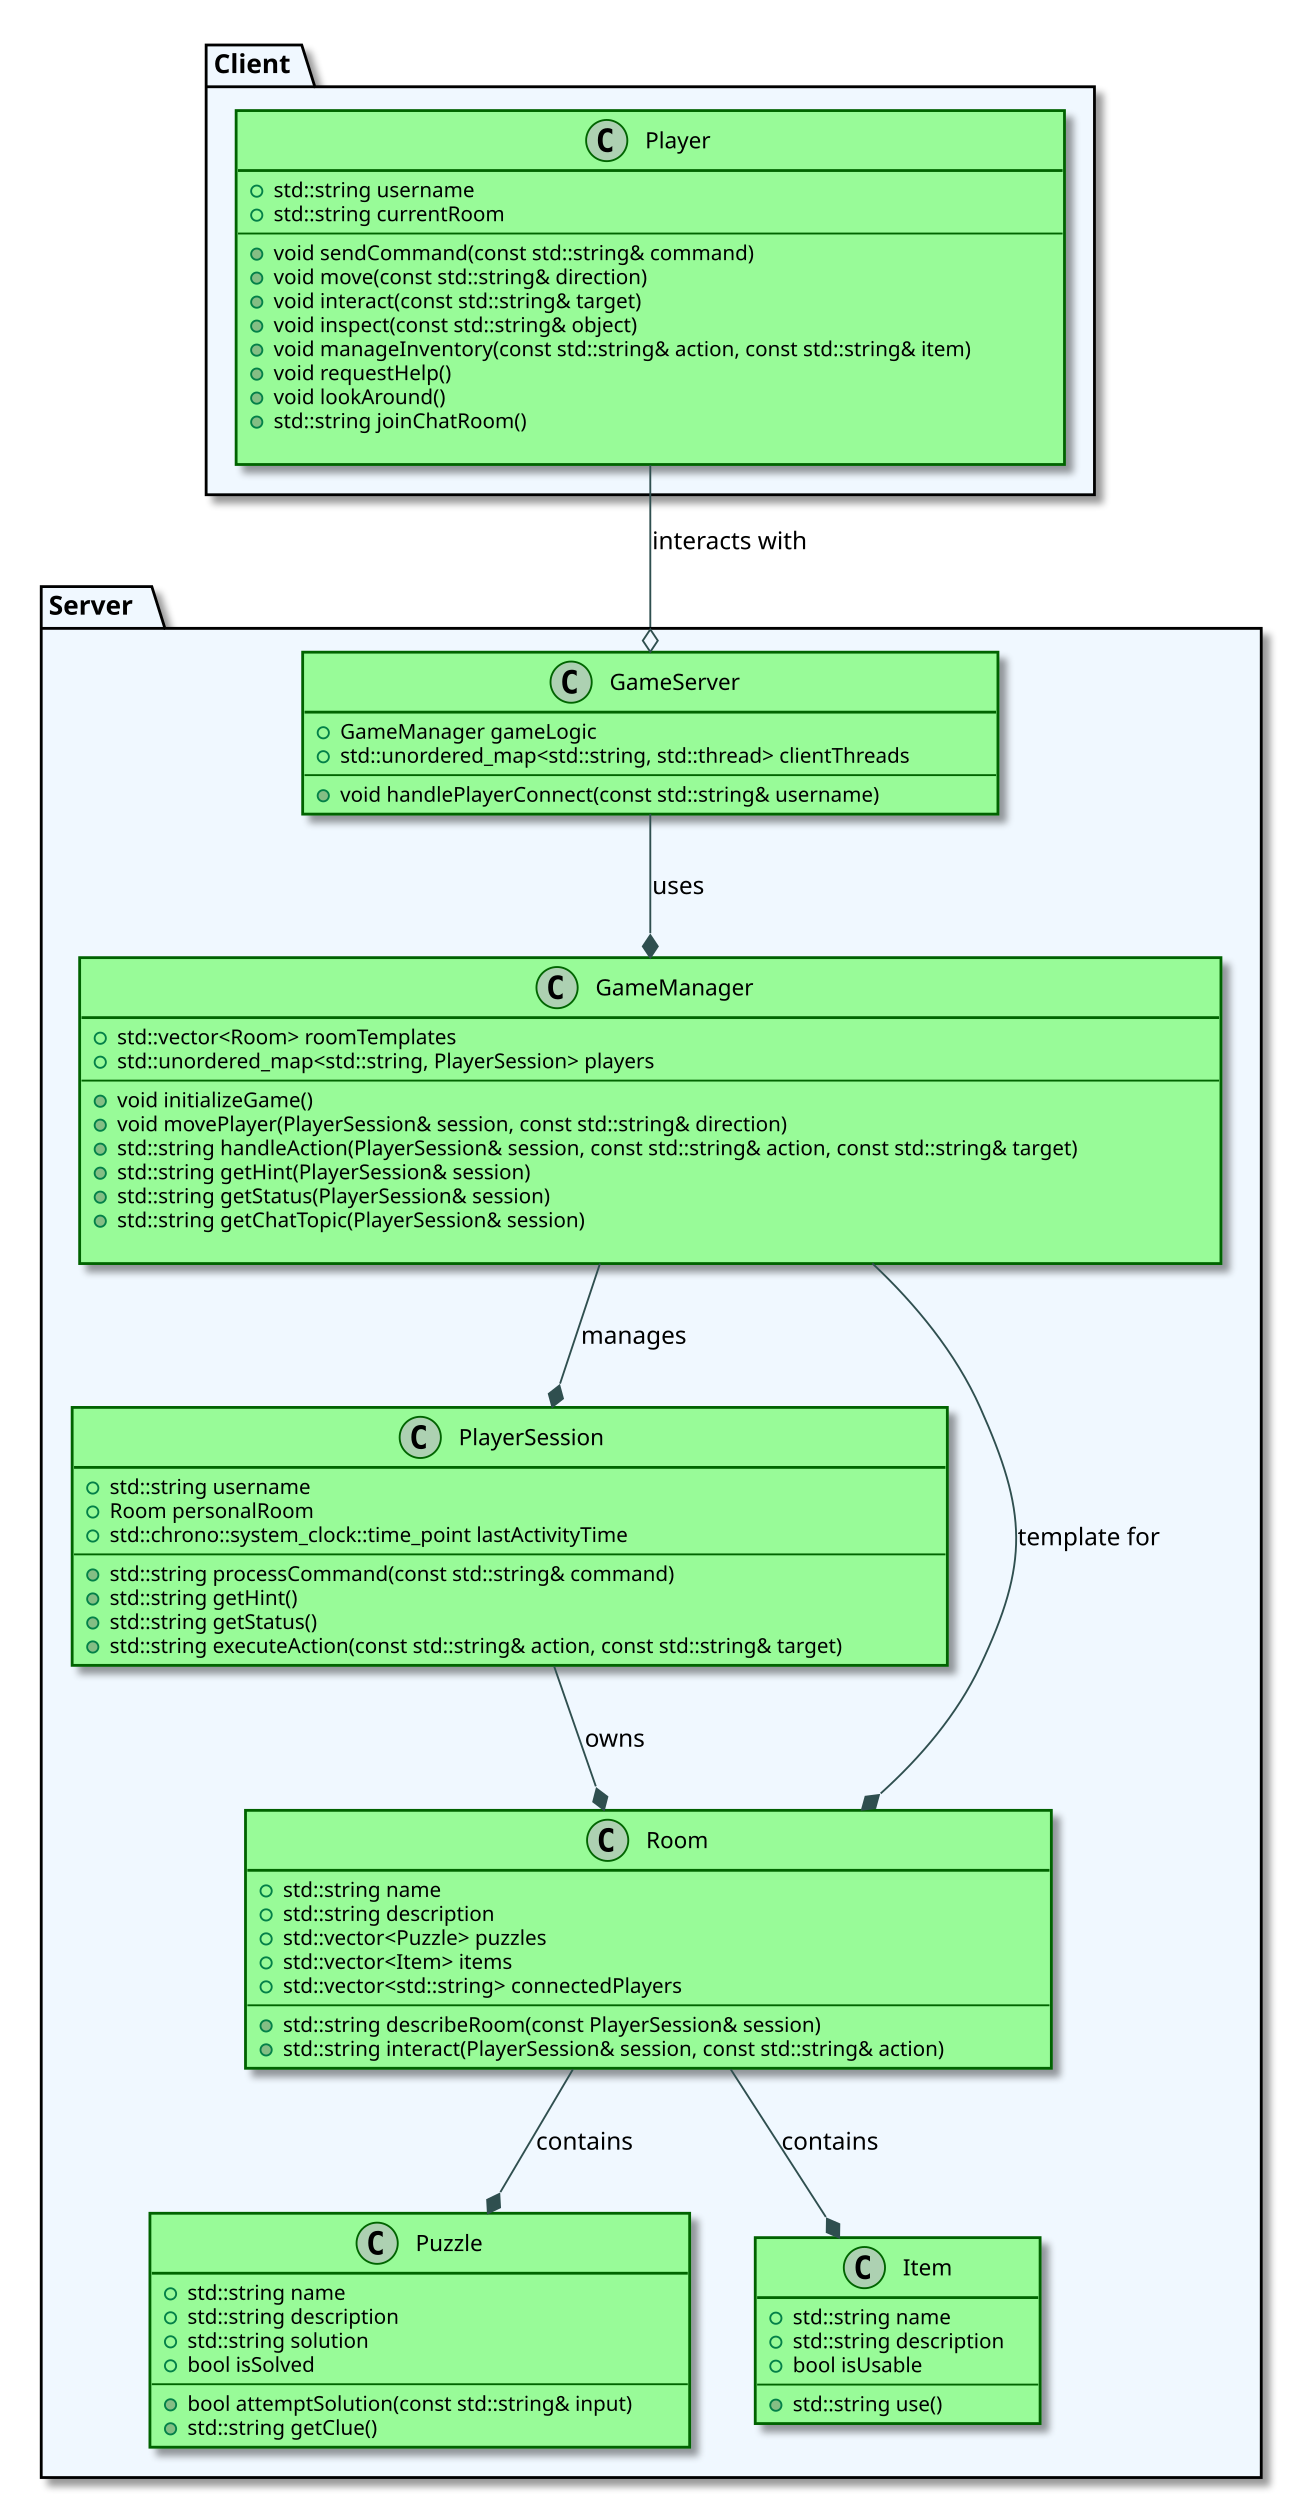
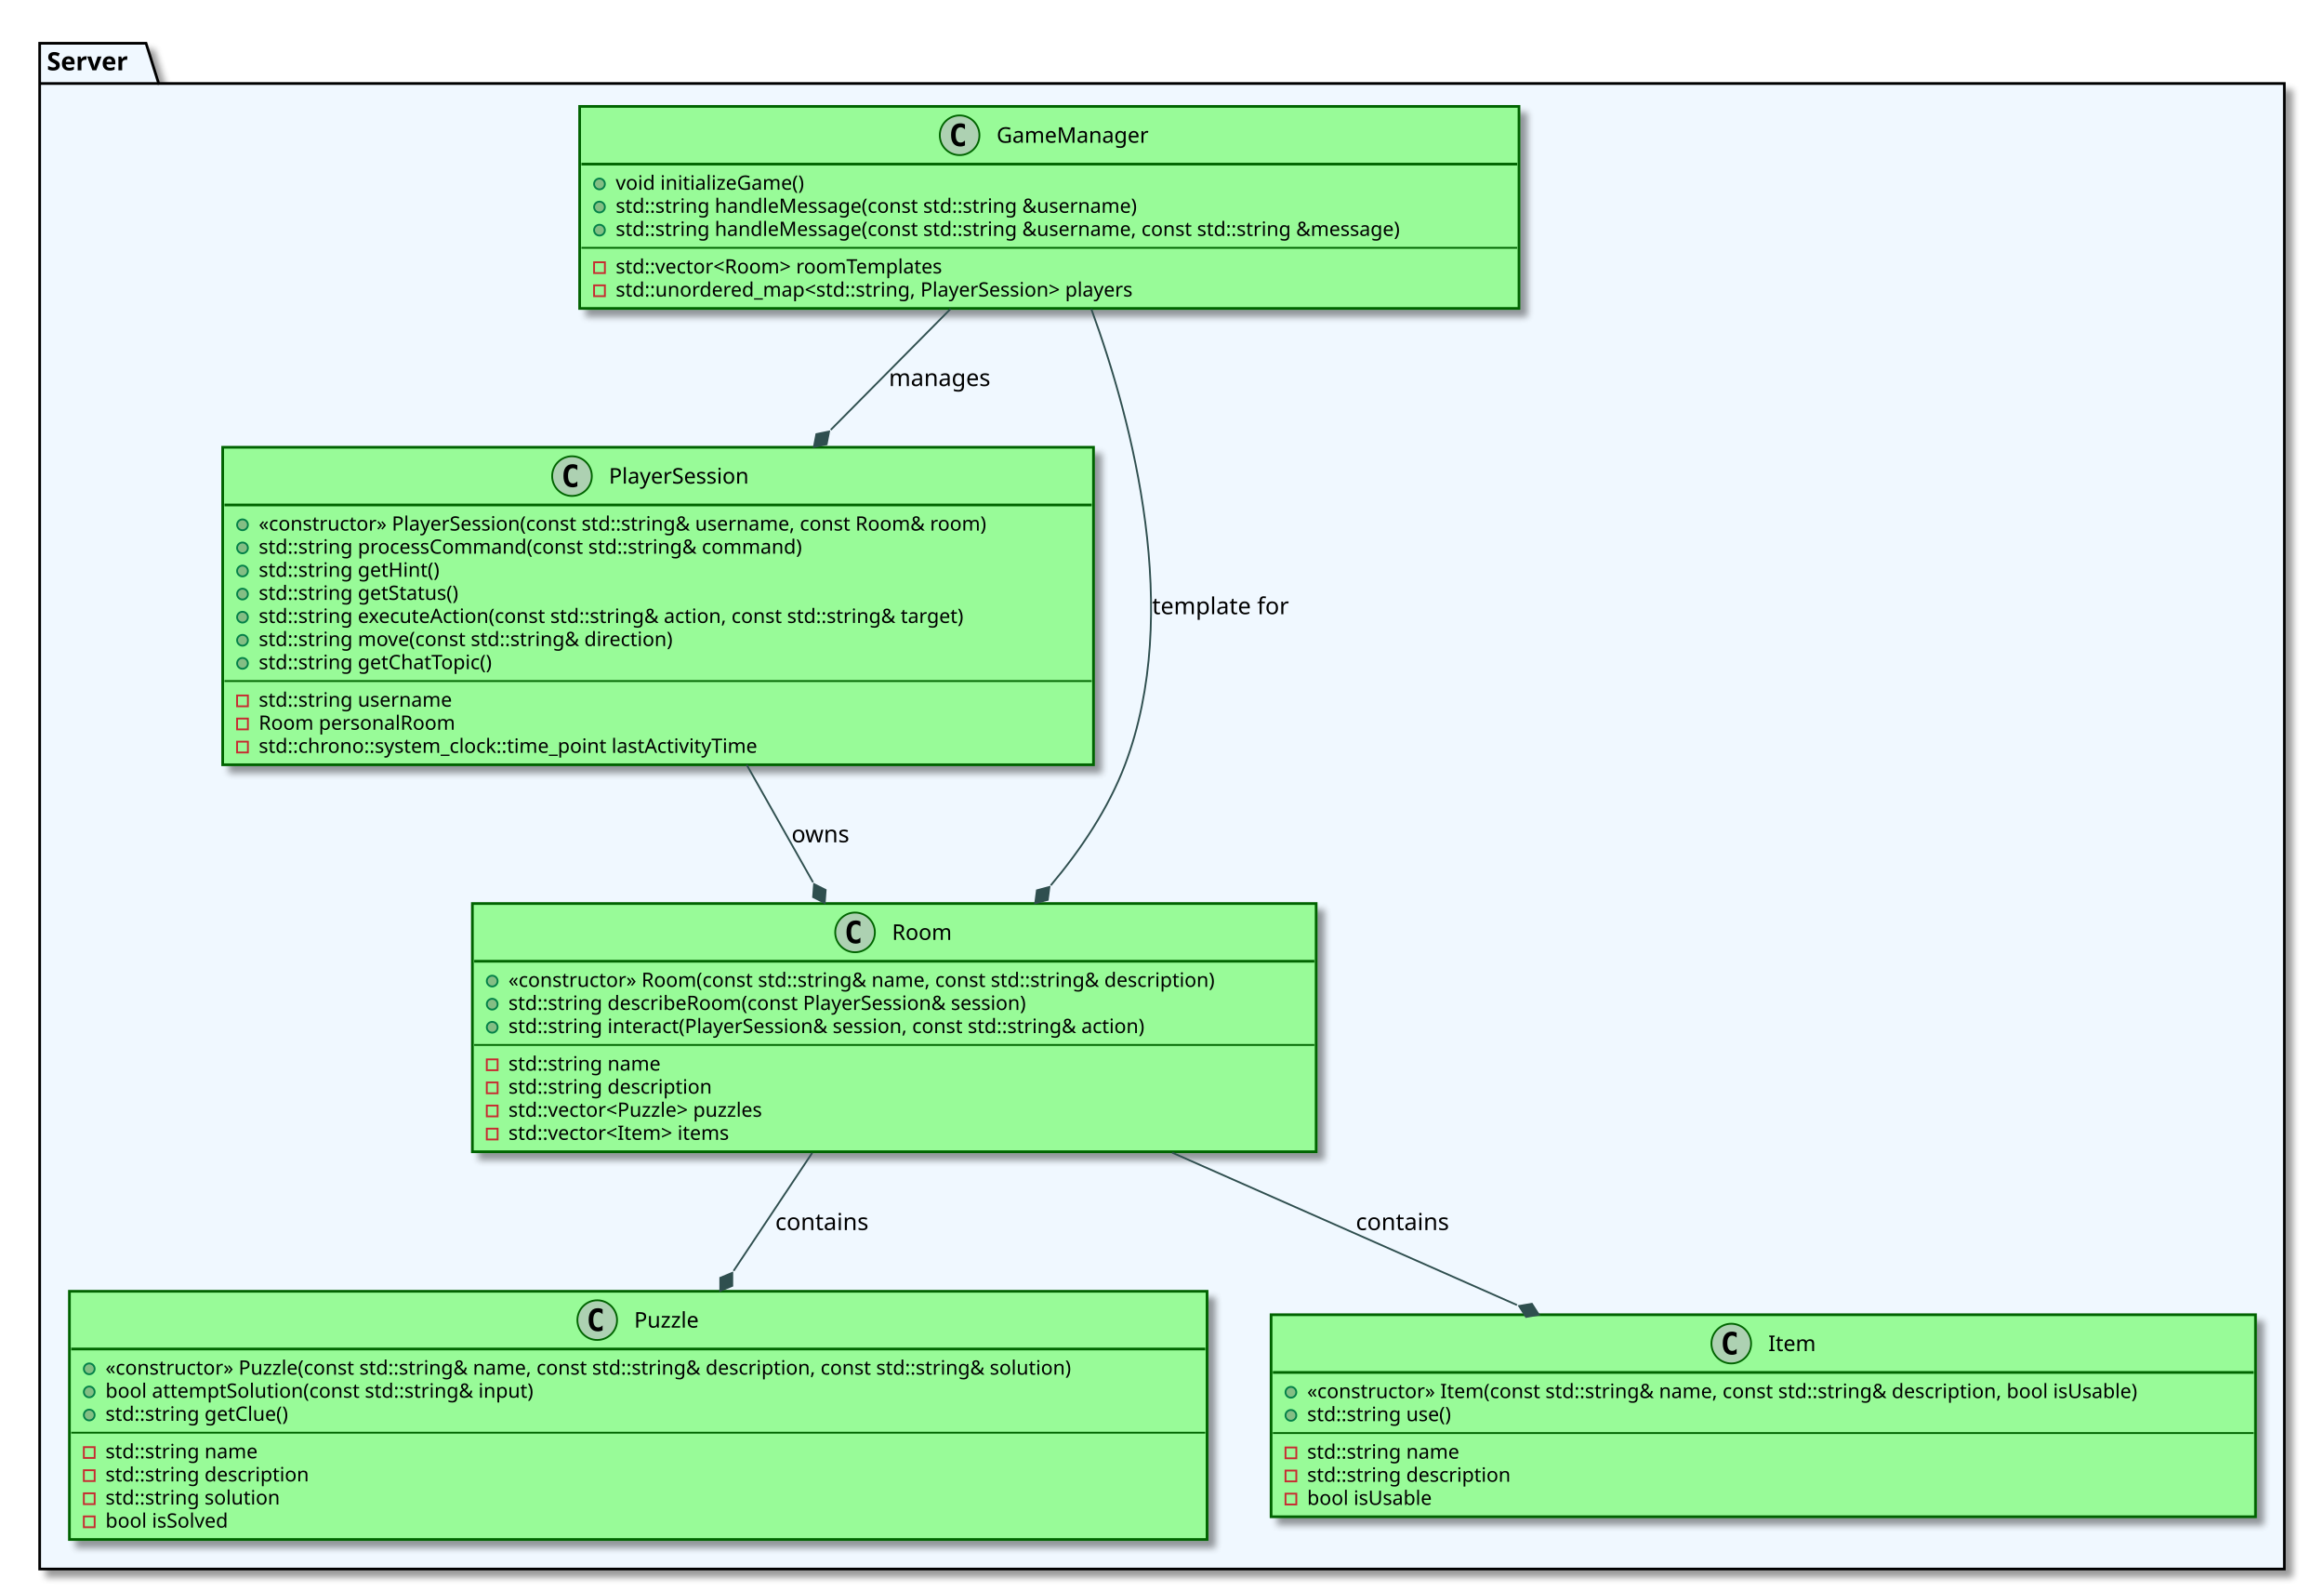
- <svg xmlns="http://www.w3.org/2000/svg" contentScriptType="application/ecmascript" contentStyleType="text/css" height="1334px" preserveAspectRatio="none" style="width:695px;height:1334px;background:#F0F8FF;" version="1.1" viewBox="0 0 695 1334" width="695px" zoomAndPan="magnify">
+ <svg xmlns="http://www.w3.org/2000/svg" contentScriptType="application/ecmascript" contentStyleType="text/css" height="882px" preserveAspectRatio="none" style="width:1289px;height:882px;background:#F0F8FF;" version="1.1" viewBox="0 0 1289 882" width="1289px" zoomAndPan="magnify">
  <defs>
-     <filter height="300%" id="f6j7r58obz0zk" width="300%" x="-1" y="-1">
+     <filter height="300%" id="f1ft43rnn0fo0y" width="300%" x="-1" y="-1">
      <feGaussianBlur result="blurOut" stdDeviation="2.0" />
      <feColorMatrix in="blurOut" result="blurOut2" type="matrix" values="0 0 0 0 0 0 0 0 0 0 0 0 0 0 0 0 0 0 .4 0" />
      <feOffset dx="4.0" dy="4.0" in="blurOut2" result="blurOut3" />
      <feBlend in="SourceGraphic" in2="blurOut3" mode="normal" />
    </filter>
  </defs>
  <g>
-     <polygon fill="#F0F8FF" filter="url(#f6j7r58obz0zk)" points="110,24,161,24,168,46.297,584,46.297,584,264,110,264,110,24" style="stroke: #000000; stroke-width: 1.5;" />
-     <line style="stroke: #000000; stroke-width: 1.5;" x1="110" x2="168" y1="46.297" y2="46.297" />
-     <text fill="#000000" font-family="sans-serif" font-size="14" font-weight="bold" lengthAdjust="spacingAndGlyphs" textLength="45" x="114" y="38.995">Client</text>
-     <polygon fill="#F0F8FF" filter="url(#f6j7r58obz0zk)" points="22,313,81,313,88,335.297,673,335.297,673,1322,22,1322,22,313" style="stroke: #000000; stroke-width: 1.5;" />
-     <line style="stroke: #000000; stroke-width: 1.5;" x1="22" x2="88" y1="335.297" y2="335.297" />
-     <text fill="#000000" font-family="sans-serif" font-size="14" font-weight="bold" lengthAdjust="spacingAndGlyphs" textLength="53" x="26" y="327.995">Server</text>
-     <rect fill="#98FB98" filter="url(#f6j7r58obz0zk)" height="188.852" id="Player" style="stroke: #006400; stroke-width: 1.5;" width="442" x="126" y="59" />
-     <ellipse cx="323.75" cy="75" fill="#ADD1B2" rx="11" ry="11" style="stroke: #006400; stroke-width: 1.0;" />
-     <path d="M326.719,80.641 Q326.141,80.938 325.5,81.078 Q324.859,81.234 324.156,81.234 Q321.656,81.234 320.328,79.594 Q319.016,77.938 319.016,74.812 Q319.016,71.688 320.328,70.031 Q321.656,68.375 324.156,68.375 Q324.859,68.375 325.5,68.531 Q326.156,68.688 326.719,68.984 L326.719,71.703 Q326.094,71.125 325.5,70.859 Q324.906,70.578 324.281,70.578 Q322.938,70.578 322.25,71.656 Q321.562,72.719 321.562,74.812 Q321.562,76.906 322.25,77.984 Q322.938,79.047 324.281,79.047 Q324.906,79.047 325.5,78.781 Q326.094,78.5 326.719,77.922 L326.719,80.641 Z " />
-     <text fill="#000000" font-family="sans-serif" font-size="12" lengthAdjust="spacingAndGlyphs" textLength="38" x="344.25" y="79.154">Player</text>
-     <line style="stroke: #006400; stroke-width: 1.5;" x1="127" x2="567" y1="91" y2="91" />
-     <ellipse cx="137" cy="102" fill="none" rx="3" ry="3" style="stroke: #038048; stroke-width: 1.0;" />
-     <text fill="#000000" font-family="sans-serif" font-size="11" lengthAdjust="spacingAndGlyphs" textLength="121" x="146" y="105.21">std::string username</text>
-     <ellipse cx="137" cy="114.805" fill="none" rx="3" ry="3" style="stroke: #038048; stroke-width: 1.0;" />
-     <text fill="#000000" font-family="sans-serif" font-size="11" lengthAdjust="spacingAndGlyphs" textLength="136" x="146" y="118.015">std::string currentRoom</text>
-     <line style="stroke: #006400; stroke-width: 1.0;" x1="127" x2="567" y1="124.609" y2="124.609" />
-     <ellipse cx="137" cy="135.609" fill="#84BE84" rx="3" ry="3" style="stroke: #038048; stroke-width: 1.0;" />
-     <text fill="#000000" font-family="sans-serif" font-size="11" lengthAdjust="spacingAndGlyphs" textLength="285" x="146" y="138.82">void sendCommand(const std::string&amp; command)</text>
-     <ellipse cx="137" cy="148.414" fill="#84BE84" rx="3" ry="3" style="stroke: #038048; stroke-width: 1.0;" />
-     <text fill="#000000" font-family="sans-serif" font-size="11" lengthAdjust="spacingAndGlyphs" textLength="223" x="146" y="151.625">void move(const std::string&amp; direction)</text>
-     <ellipse cx="137" cy="161.219" fill="#84BE84" rx="3" ry="3" style="stroke: #038048; stroke-width: 1.0;" />
-     <text fill="#000000" font-family="sans-serif" font-size="11" lengthAdjust="spacingAndGlyphs" textLength="220" x="146" y="164.429">void interact(const std::string&amp; target)</text>
-     <ellipse cx="137" cy="174.023" fill="#84BE84" rx="3" ry="3" style="stroke: #038048; stroke-width: 1.0;" />
-     <text fill="#000000" font-family="sans-serif" font-size="11" lengthAdjust="spacingAndGlyphs" textLength="218" x="146" y="177.234">void inspect(const std::string&amp; object)</text>
-     <ellipse cx="137" cy="186.828" fill="#84BE84" rx="3" ry="3" style="stroke: #038048; stroke-width: 1.0;" />
-     <text fill="#000000" font-family="sans-serif" font-size="11" lengthAdjust="spacingAndGlyphs" textLength="416" x="146" y="190.039">void manageInventory(const std::string&amp; action, const std::string&amp; item)</text>
-     <ellipse cx="137" cy="199.633" fill="#84BE84" rx="3" ry="3" style="stroke: #038048; stroke-width: 1.0;" />
-     <text fill="#000000" font-family="sans-serif" font-size="11" lengthAdjust="spacingAndGlyphs" textLength="104" x="146" y="202.843">void requestHelp()</text>
-     <ellipse cx="137" cy="212.438" fill="#84BE84" rx="3" ry="3" style="stroke: #038048; stroke-width: 1.0;" />
-     <text fill="#000000" font-family="sans-serif" font-size="11" lengthAdjust="spacingAndGlyphs" textLength="98" x="146" y="215.648">void lookAround()</text>
-     <ellipse cx="137" cy="225.242" fill="#84BE84" rx="3" ry="3" style="stroke: #038048; stroke-width: 1.0;" />
-     <text fill="#000000" font-family="sans-serif" font-size="11" lengthAdjust="spacingAndGlyphs" textLength="149" x="146" y="228.453">std::string joinChatRoom()</text>
-     <text fill="#000000" font-family="sans-serif" font-size="11" lengthAdjust="spacingAndGlyphs" textLength="0" x="150" y="241.257" />
-     <rect fill="#98FB98" filter="url(#f6j7r58obz0zk)" height="86.414" id="GameServer" style="stroke: #006400; stroke-width: 1.5;" width="371" x="161.5" y="348" />
-     <ellipse cx="304.75" cy="364" fill="#ADD1B2" rx="11" ry="11" style="stroke: #006400; stroke-width: 1.0;" />
-     <path d="M307.719,369.641 Q307.141,369.938 306.5,370.078 Q305.859,370.234 305.156,370.234 Q302.656,370.234 301.328,368.594 Q300.016,366.938 300.016,363.812 Q300.016,360.688 301.328,359.031 Q302.656,357.375 305.156,357.375 Q305.859,357.375 306.5,357.531 Q307.156,357.688 307.719,357.984 L307.719,360.703 Q307.094,360.125 306.5,359.859 Q305.906,359.578 305.281,359.578 Q303.938,359.578 303.25,360.656 Q302.562,361.719 302.562,363.812 Q302.562,365.906 303.25,366.984 Q303.938,368.047 305.281,368.047 Q305.906,368.047 306.5,367.781 Q307.094,367.5 307.719,366.922 L307.719,369.641 Z " />
-     <text fill="#000000" font-family="sans-serif" font-size="12" lengthAdjust="spacingAndGlyphs" textLength="76" x="325.25" y="368.154">GameServer</text>
-     <line style="stroke: #006400; stroke-width: 1.5;" x1="162.5" x2="531.5" y1="380" y2="380" />
-     <ellipse cx="172.5" cy="391" fill="none" rx="3" ry="3" style="stroke: #038048; stroke-width: 1.0;" />
-     <text fill="#000000" font-family="sans-serif" font-size="11" lengthAdjust="spacingAndGlyphs" textLength="148" x="181.5" y="394.21">GameManager gameLogic</text>
-     <ellipse cx="172.5" cy="403.805" fill="none" rx="3" ry="3" style="stroke: #038048; stroke-width: 1.0;" />
-     <text fill="#000000" font-family="sans-serif" font-size="11" lengthAdjust="spacingAndGlyphs" textLength="345" x="181.5" y="407.015">std::unordered_map&lt;std::string, std::thread&gt; clientThreads</text>
-     <line style="stroke: #006400; stroke-width: 1.0;" x1="162.5" x2="531.5" y1="413.609" y2="413.609" />
-     <ellipse cx="172.5" cy="424.609" fill="#84BE84" rx="3" ry="3" style="stroke: #038048; stroke-width: 1.0;" />
-     <text fill="#000000" font-family="sans-serif" font-size="11" lengthAdjust="spacingAndGlyphs" textLength="320" x="181.5" y="427.82">void handlePlayerConnect(const std::string&amp; username)</text>
-     <rect fill="#98FB98" filter="url(#f6j7r58obz0zk)" height="163.242" id="GameManager" style="stroke: #006400; stroke-width: 1.5;" width="609" x="42.5" y="511" />
-     <ellipse cx="297.25" cy="527" fill="#ADD1B2" rx="11" ry="11" style="stroke: #006400; stroke-width: 1.0;" />
-     <path d="M300.219,532.641 Q299.641,532.938 299,533.078 Q298.359,533.234 297.656,533.234 Q295.156,533.234 293.828,531.594 Q292.516,529.938 292.516,526.812 Q292.516,523.688 293.828,522.031 Q295.156,520.375 297.656,520.375 Q298.359,520.375 299,520.531 Q299.656,520.688 300.219,520.984 L300.219,523.703 Q299.594,523.125 299,522.859 Q298.406,522.578 297.781,522.578 Q296.438,522.578 295.75,523.656 Q295.062,524.719 295.062,526.812 Q295.062,528.906 295.75,529.984 Q296.438,531.047 297.781,531.047 Q298.406,531.047 299,530.781 Q299.594,530.5 300.219,529.922 L300.219,532.641 Z " />
-     <text fill="#000000" font-family="sans-serif" font-size="12" lengthAdjust="spacingAndGlyphs" textLength="91" x="317.75" y="531.154">GameManager</text>
-     <line style="stroke: #006400; stroke-width: 1.5;" x1="43.5" x2="650.5" y1="543" y2="543" />
-     <ellipse cx="53.5" cy="554" fill="none" rx="3" ry="3" style="stroke: #038048; stroke-width: 1.0;" />
-     <text fill="#000000" font-family="sans-serif" font-size="11" lengthAdjust="spacingAndGlyphs" textLength="205" x="62.5" y="557.21">std::vector&lt;Room&gt; roomTemplates</text>
-     <ellipse cx="53.5" cy="566.805" fill="none" rx="3" ry="3" style="stroke: #038048; stroke-width: 1.0;" />
-     <text fill="#000000" font-family="sans-serif" font-size="11" lengthAdjust="spacingAndGlyphs" textLength="328" x="62.5" y="570.015">std::unordered_map&lt;std::string, PlayerSession&gt; players</text>
-     <line style="stroke: #006400; stroke-width: 1.0;" x1="43.5" x2="650.5" y1="576.609" y2="576.609" />
-     <ellipse cx="53.5" cy="587.609" fill="#84BE84" rx="3" ry="3" style="stroke: #038048; stroke-width: 1.0;" />
-     <text fill="#000000" font-family="sans-serif" font-size="11" lengthAdjust="spacingAndGlyphs" textLength="114" x="62.5" y="590.82">void initializeGame()</text>
-     <ellipse cx="53.5" cy="600.414" fill="#84BE84" rx="3" ry="3" style="stroke: #038048; stroke-width: 1.0;" />
-     <text fill="#000000" font-family="sans-serif" font-size="11" lengthAdjust="spacingAndGlyphs" textLength="406" x="62.5" y="603.625">void movePlayer(PlayerSession&amp; session, const std::string&amp; direction)</text>
-     <ellipse cx="53.5" cy="613.219" fill="#84BE84" rx="3" ry="3" style="stroke: #038048; stroke-width: 1.0;" />
-     <text fill="#000000" font-family="sans-serif" font-size="11" lengthAdjust="spacingAndGlyphs" textLength="583" x="62.5" y="616.429">std::string handleAction(PlayerSession&amp; session, const std::string&amp; action, const std::string&amp; target)</text>
-     <ellipse cx="53.5" cy="626.023" fill="#84BE84" rx="3" ry="3" style="stroke: #038048; stroke-width: 1.0;" />
-     <text fill="#000000" font-family="sans-serif" font-size="11" lengthAdjust="spacingAndGlyphs" textLength="251" x="62.5" y="629.234">std::string getHint(PlayerSession&amp; session)</text>
-     <ellipse cx="53.5" cy="638.828" fill="#84BE84" rx="3" ry="3" style="stroke: #038048; stroke-width: 1.0;" />
-     <text fill="#000000" font-family="sans-serif" font-size="11" lengthAdjust="spacingAndGlyphs" textLength="266" x="62.5" y="642.039">std::string getStatus(PlayerSession&amp; session)</text>
-     <ellipse cx="53.5" cy="651.633" fill="#84BE84" rx="3" ry="3" style="stroke: #038048; stroke-width: 1.0;" />
-     <text fill="#000000" font-family="sans-serif" font-size="11" lengthAdjust="spacingAndGlyphs" textLength="285" x="62.5" y="654.843">std::string getChatTopic(PlayerSession&amp; session)</text>
-     <text fill="#000000" font-family="sans-serif" font-size="11" lengthAdjust="spacingAndGlyphs" textLength="0" x="66.5" y="667.648" />
-     <rect fill="#98FB98" filter="url(#f6j7r58obz0zk)" height="137.633" id="PlayerSession" style="stroke: #006400; stroke-width: 1.5;" width="467" x="38.5" y="751" />
-     <ellipse cx="224.25" cy="767" fill="#ADD1B2" rx="11" ry="11" style="stroke: #006400; stroke-width: 1.0;" />
-     <path d="M227.219,772.641 Q226.641,772.938 226,773.078 Q225.359,773.234 224.656,773.234 Q222.156,773.234 220.828,771.594 Q219.516,769.938 219.516,766.812 Q219.516,763.688 220.828,762.031 Q222.156,760.375 224.656,760.375 Q225.359,760.375 226,760.531 Q226.656,760.688 227.219,760.984 L227.219,763.703 Q226.594,763.125 226,762.859 Q225.406,762.578 224.781,762.578 Q223.438,762.578 222.75,763.656 Q222.062,764.719 222.062,766.812 Q222.062,768.906 222.75,769.984 Q223.438,771.047 224.781,771.047 Q225.406,771.047 226,770.781 Q226.594,770.5 227.219,769.922 L227.219,772.641 Z " />
-     <text fill="#000000" font-family="sans-serif" font-size="12" lengthAdjust="spacingAndGlyphs" textLength="87" x="244.75" y="771.154">PlayerSession</text>
-     <line style="stroke: #006400; stroke-width: 1.5;" x1="39.5" x2="504.5" y1="783" y2="783" />
-     <ellipse cx="49.5" cy="794" fill="none" rx="3" ry="3" style="stroke: #038048; stroke-width: 1.0;" />
-     <text fill="#000000" font-family="sans-serif" font-size="11" lengthAdjust="spacingAndGlyphs" textLength="121" x="58.5" y="797.21">std::string username</text>
-     <ellipse cx="49.5" cy="806.805" fill="none" rx="3" ry="3" style="stroke: #038048; stroke-width: 1.0;" />
-     <text fill="#000000" font-family="sans-serif" font-size="11" lengthAdjust="spacingAndGlyphs" textLength="118" x="58.5" y="810.015">Room personalRoom</text>
-     <ellipse cx="49.5" cy="819.609" fill="none" rx="3" ry="3" style="stroke: #038048; stroke-width: 1.0;" />
-     <text fill="#000000" font-family="sans-serif" font-size="11" lengthAdjust="spacingAndGlyphs" textLength="308" x="58.5" y="822.82">std::chrono::system_clock::time_point lastActivityTime</text>
-     <line style="stroke: #006400; stroke-width: 1.0;" x1="39.5" x2="504.5" y1="829.414" y2="829.414" />
-     <ellipse cx="49.5" cy="840.414" fill="#84BE84" rx="3" ry="3" style="stroke: #038048; stroke-width: 1.0;" />
-     <text fill="#000000" font-family="sans-serif" font-size="11" lengthAdjust="spacingAndGlyphs" textLength="339" x="58.5" y="843.625">std::string processCommand(const std::string&amp; command)</text>
-     <ellipse cx="49.5" cy="853.219" fill="#84BE84" rx="3" ry="3" style="stroke: #038048; stroke-width: 1.0;" />
-     <text fill="#000000" font-family="sans-serif" font-size="11" lengthAdjust="spacingAndGlyphs" textLength="111" x="58.5" y="856.429">std::string getHint()</text>
-     <ellipse cx="49.5" cy="866.023" fill="#84BE84" rx="3" ry="3" style="stroke: #038048; stroke-width: 1.0;" />
-     <text fill="#000000" font-family="sans-serif" font-size="11" lengthAdjust="spacingAndGlyphs" textLength="126" x="58.5" y="869.234">std::string getStatus()</text>
-     <ellipse cx="49.5" cy="878.828" fill="#84BE84" rx="3" ry="3" style="stroke: #038048; stroke-width: 1.0;" />
-     <text fill="#000000" font-family="sans-serif" font-size="11" lengthAdjust="spacingAndGlyphs" textLength="441" x="58.5" y="882.039">std::string executeAction(const std::string&amp; action, const std::string&amp; target)</text>
-     <rect fill="#98FB98" filter="url(#f6j7r58obz0zk)" height="137.633" id="Room" style="stroke: #006400; stroke-width: 1.5;" width="430" x="131" y="966" />
-     <ellipse cx="324.25" cy="982" fill="#ADD1B2" rx="11" ry="11" style="stroke: #006400; stroke-width: 1.0;" />
-     <path d="M327.219,987.641 Q326.641,987.938 326,988.078 Q325.359,988.234 324.656,988.234 Q322.156,988.234 320.828,986.594 Q319.516,984.938 319.516,981.812 Q319.516,978.688 320.828,977.031 Q322.156,975.375 324.656,975.375 Q325.359,975.375 326,975.531 Q326.656,975.688 327.219,975.984 L327.219,978.703 Q326.594,978.125 326,977.859 Q325.406,977.578 324.781,977.578 Q323.438,977.578 322.75,978.656 Q322.062,979.719 322.062,981.812 Q322.062,983.906 322.75,984.984 Q323.438,986.047 324.781,986.047 Q325.406,986.047 326,985.781 Q326.594,985.5 327.219,984.922 L327.219,987.641 Z " />
-     <text fill="#000000" font-family="sans-serif" font-size="12" lengthAdjust="spacingAndGlyphs" textLength="35" x="344.75" y="986.154">Room</text>
-     <line style="stroke: #006400; stroke-width: 1.5;" x1="132" x2="560" y1="998" y2="998" />
-     <ellipse cx="142" cy="1009" fill="none" rx="3" ry="3" style="stroke: #038048; stroke-width: 1.0;" />
-     <text fill="#000000" font-family="sans-serif" font-size="11" lengthAdjust="spacingAndGlyphs" textLength="95" x="151" y="1012.21">std::string name</text>
-     <ellipse cx="142" cy="1021.805" fill="none" rx="3" ry="3" style="stroke: #038048; stroke-width: 1.0;" />
-     <text fill="#000000" font-family="sans-serif" font-size="11" lengthAdjust="spacingAndGlyphs" textLength="126" x="151" y="1025.015">std::string description</text>
-     <ellipse cx="142" cy="1034.609" fill="none" rx="3" ry="3" style="stroke: #038048; stroke-width: 1.0;" />
-     <text fill="#000000" font-family="sans-serif" font-size="11" lengthAdjust="spacingAndGlyphs" textLength="158" x="151" y="1037.82">std::vector&lt;Puzzle&gt; puzzles</text>
-     <ellipse cx="142" cy="1047.414" fill="none" rx="3" ry="3" style="stroke: #038048; stroke-width: 1.0;" />
-     <text fill="#000000" font-family="sans-serif" font-size="11" lengthAdjust="spacingAndGlyphs" textLength="140" x="151" y="1050.624">std::vector&lt;Item&gt; items</text>
-     <ellipse cx="142" cy="1060.219" fill="none" rx="3" ry="3" style="stroke: #038048; stroke-width: 1.0;" />
-     <text fill="#000000" font-family="sans-serif" font-size="11" lengthAdjust="spacingAndGlyphs" textLength="242" x="151" y="1063.429">std::vector&lt;std::string&gt; connectedPlayers</text>
-     <line style="stroke: #006400; stroke-width: 1.0;" x1="132" x2="560" y1="1070.023" y2="1070.023" />
-     <ellipse cx="142" cy="1081.023" fill="#84BE84" rx="3" ry="3" style="stroke: #038048; stroke-width: 1.0;" />
-     <text fill="#000000" font-family="sans-serif" font-size="11" lengthAdjust="spacingAndGlyphs" textLength="327" x="151" y="1084.234">std::string describeRoom(const PlayerSession&amp; session)</text>
-     <ellipse cx="142" cy="1093.828" fill="#84BE84" rx="3" ry="3" style="stroke: #038048; stroke-width: 1.0;" />
-     <text fill="#000000" font-family="sans-serif" font-size="11" lengthAdjust="spacingAndGlyphs" textLength="404" x="151" y="1097.039">std::string interact(PlayerSession&amp; session, const std::string&amp; action)</text>
-     <rect fill="#98FB98" filter="url(#f6j7r58obz0zk)" height="124.828" id="Puzzle" style="stroke: #006400; stroke-width: 1.5;" width="288" x="80" y="1181" />
-     <ellipse cx="201.25" cy="1197" fill="#ADD1B2" rx="11" ry="11" style="stroke: #006400; stroke-width: 1.0;" />
-     <path d="M204.219,1202.641 Q203.641,1202.938 203,1203.078 Q202.359,1203.234 201.656,1203.234 Q199.156,1203.234 197.828,1201.594 Q196.516,1199.938 196.516,1196.812 Q196.516,1193.688 197.828,1192.031 Q199.156,1190.375 201.656,1190.375 Q202.359,1190.375 203,1190.531 Q203.656,1190.688 204.219,1190.984 L204.219,1193.703 Q203.594,1193.125 203,1192.859 Q202.406,1192.578 201.781,1192.578 Q200.438,1192.578 199.75,1193.656 Q199.062,1194.719 199.062,1196.812 Q199.062,1198.906 199.75,1199.984 Q200.438,1201.047 201.781,1201.047 Q202.406,1201.047 203,1200.781 Q203.594,1200.5 204.219,1199.922 L204.219,1202.641 Z " />
-     <text fill="#000000" font-family="sans-serif" font-size="12" lengthAdjust="spacingAndGlyphs" textLength="37" x="221.75" y="1201.154">Puzzle</text>
-     <line style="stroke: #006400; stroke-width: 1.5;" x1="81" x2="367" y1="1213" y2="1213" />
-     <ellipse cx="91" cy="1224" fill="none" rx="3" ry="3" style="stroke: #038048; stroke-width: 1.0;" />
-     <text fill="#000000" font-family="sans-serif" font-size="11" lengthAdjust="spacingAndGlyphs" textLength="95" x="100" y="1227.21">std::string name</text>
-     <ellipse cx="91" cy="1236.805" fill="none" rx="3" ry="3" style="stroke: #038048; stroke-width: 1.0;" />
-     <text fill="#000000" font-family="sans-serif" font-size="11" lengthAdjust="spacingAndGlyphs" textLength="126" x="100" y="1240.015">std::string description</text>
-     <ellipse cx="91" cy="1249.609" fill="none" rx="3" ry="3" style="stroke: #038048; stroke-width: 1.0;" />
-     <text fill="#000000" font-family="sans-serif" font-size="11" lengthAdjust="spacingAndGlyphs" textLength="108" x="100" y="1252.82">std::string solution</text>
-     <ellipse cx="91" cy="1262.414" fill="none" rx="3" ry="3" style="stroke: #038048; stroke-width: 1.0;" />
-     <text fill="#000000" font-family="sans-serif" font-size="11" lengthAdjust="spacingAndGlyphs" textLength="76" x="100" y="1265.624">bool isSolved</text>
-     <line style="stroke: #006400; stroke-width: 1.0;" x1="81" x2="367" y1="1272.219" y2="1272.219" />
-     <ellipse cx="91" cy="1283.219" fill="#84BE84" rx="3" ry="3" style="stroke: #038048; stroke-width: 1.0;" />
-     <text fill="#000000" font-family="sans-serif" font-size="11" lengthAdjust="spacingAndGlyphs" textLength="262" x="100" y="1286.429">bool attemptSolution(const std::string&amp; input)</text>
-     <ellipse cx="91" cy="1296.023" fill="#84BE84" rx="3" ry="3" style="stroke: #038048; stroke-width: 1.0;" />
-     <text fill="#000000" font-family="sans-serif" font-size="11" lengthAdjust="spacingAndGlyphs" textLength="114" x="100" y="1299.234">std::string getClue()</text>
-     <rect fill="#98FB98" filter="url(#f6j7r58obz0zk)" height="99.219" id="Item" style="stroke: #006400; stroke-width: 1.5;" width="152" x="403" y="1194" />
-     <ellipse cx="461.25" cy="1210" fill="#ADD1B2" rx="11" ry="11" style="stroke: #006400; stroke-width: 1.0;" />
-     <path d="M464.219,1215.641 Q463.641,1215.938 463,1216.078 Q462.359,1216.234 461.656,1216.234 Q459.156,1216.234 457.828,1214.594 Q456.516,1212.938 456.516,1209.812 Q456.516,1206.688 457.828,1205.031 Q459.156,1203.375 461.656,1203.375 Q462.359,1203.375 463,1203.531 Q463.656,1203.688 464.219,1203.984 L464.219,1206.703 Q463.594,1206.125 463,1205.859 Q462.406,1205.578 461.781,1205.578 Q460.438,1205.578 459.75,1206.656 Q459.062,1207.719 459.062,1209.812 Q459.062,1211.906 459.75,1212.984 Q460.438,1214.047 461.781,1214.047 Q462.406,1214.047 463,1213.781 Q463.594,1213.5 464.219,1212.922 L464.219,1215.641 Z " />
-     <text fill="#000000" font-family="sans-serif" font-size="12" lengthAdjust="spacingAndGlyphs" textLength="27" x="481.75" y="1214.154">Item</text>
-     <line style="stroke: #006400; stroke-width: 1.5;" x1="404" x2="554" y1="1226" y2="1226" />
-     <ellipse cx="414" cy="1237" fill="none" rx="3" ry="3" style="stroke: #038048; stroke-width: 1.0;" />
-     <text fill="#000000" font-family="sans-serif" font-size="11" lengthAdjust="spacingAndGlyphs" textLength="95" x="423" y="1240.21">std::string name</text>
-     <ellipse cx="414" cy="1249.805" fill="none" rx="3" ry="3" style="stroke: #038048; stroke-width: 1.0;" />
-     <text fill="#000000" font-family="sans-serif" font-size="11" lengthAdjust="spacingAndGlyphs" textLength="126" x="423" y="1253.015">std::string description</text>
-     <ellipse cx="414" cy="1262.609" fill="none" rx="3" ry="3" style="stroke: #038048; stroke-width: 1.0;" />
-     <text fill="#000000" font-family="sans-serif" font-size="11" lengthAdjust="spacingAndGlyphs" textLength="77" x="423" y="1265.82">bool isUsable</text>
-     <line style="stroke: #006400; stroke-width: 1.0;" x1="404" x2="554" y1="1272.414" y2="1272.414" />
-     <ellipse cx="414" cy="1283.414" fill="#84BE84" rx="3" ry="3" style="stroke: #038048; stroke-width: 1.0;" />
-     <text fill="#000000" font-family="sans-serif" font-size="11" lengthAdjust="spacingAndGlyphs" textLength="92" x="423" y="1286.624">std::string use()</text>
-     <path d="M347,248.25 C347,277.5 347,308.81 347,334.55 " fill="none" id="Player-&gt;GameServer" style="stroke: #2F4F4F; stroke-width: 1.0;" />
-     <polygon fill="#F0F8FF" points="347,347.84,351,341.84,347,335.84,343,341.84,347,347.84" style="stroke: #2F4F4F; stroke-width: 1.0;" />
-     <text fill="#000000" font-family="sans-serif" font-size="13" lengthAdjust="spacingAndGlyphs" textLength="85" x="348" y="293.067">interacts with</text>
-     <path d="M347,434.31 C347,452.95 347,475.66 347,497.95 " fill="none" id="GameServer-&gt;GameManager" style="stroke: #2F4F4F; stroke-width: 1.0;" />
-     <polygon fill="#2F4F4F" points="347,510.99,351,504.99,347,498.99,343,504.99,347,510.99" style="stroke: #2F4F4F; stroke-width: 1.0;" />
-     <text fill="#000000" font-family="sans-serif" font-size="13" lengthAdjust="spacingAndGlyphs" textLength="30" x="348" y="477.067">uses</text>
-     <path d="M465.46,674.12 C488.78,696.11 510.03,721.99 523,751 C548.03,806.99 549.25,833.57 523,889 C510.76,914.84 491.42,937.61 469.92,957 " fill="none" id="GameManager-&gt;Room" style="stroke: #2F4F4F; stroke-width: 1.0;" />
-     <polygon fill="#2F4F4F" points="459.92,965.67,467.074,964.765,468.99,957.813,461.836,958.718,459.92,965.67" style="stroke: #2F4F4F; stroke-width: 1.0;" />
-     <text fill="#000000" font-family="sans-serif" font-size="13" lengthAdjust="spacingAndGlyphs" textLength="79" x="543" y="824.567">template for</text>
-     <path d="M320.14,674.27 C313.21,695.09 305.76,717.5 298.84,738.31 " fill="none" id="GameManager-&gt;PlayerSession" style="stroke: #2F4F4F; stroke-width: 1.0;" />
-     <polygon fill="#2F4F4F" points="294.72,750.7,300.408,746.267,298.503,739.312,292.815,743.745,294.72,750.7" style="stroke: #2F4F4F; stroke-width: 1.0;" />
-     <text fill="#000000" font-family="sans-serif" font-size="13" lengthAdjust="spacingAndGlyphs" textLength="60" x="310" y="717.067">manages</text>
-     <path d="M295.72,889.27 C302.79,909.62 310.61,932.12 317.93,953.19 " fill="none" id="PlayerSession-&gt;Room" style="stroke: #2F4F4F; stroke-width: 1.0;" />
-     <polygon fill="#2F4F4F" points="322.29,965.75,324.098,958.769,318.349,954.415,316.541,961.396,322.29,965.75" style="stroke: #2F4F4F; stroke-width: 1.0;" />
-     <text fill="#000000" font-family="sans-serif" font-size="13" lengthAdjust="spacingAndGlyphs" textLength="32" x="312" y="932.067">owns</text>
-     <path d="M305.71,1104.19 C293.3,1125.2 279.59,1148.41 267,1169.72 " fill="none" id="Room-&gt;Puzzle" style="stroke: #2F4F4F; stroke-width: 1.0;" />
-     <polygon fill="#2F4F4F" points="260.33,1181,266.827,1177.871,266.438,1170.671,259.941,1173.799,260.33,1181" style="stroke: #2F4F4F; stroke-width: 1.0;" />
-     <text fill="#000000" font-family="sans-serif" font-size="13" lengthAdjust="spacingAndGlyphs" textLength="54" x="286" y="1147.067">contains</text>
-     <path d="M389.92,1104.19 C406.32,1129.66 424.81,1158.36 440.67,1182.98 " fill="none" id="Room-&gt;Item" style="stroke: #2F4F4F; stroke-width: 1.0;" />
-     <polygon fill="#2F4F4F" points="447.75,1193.99,447.862,1186.78,441.25,1183.903,441.137,1191.113,447.75,1193.99" style="stroke: #2F4F4F; stroke-width: 1.0;" />
-     <text fill="#000000" font-family="sans-serif" font-size="13" lengthAdjust="spacingAndGlyphs" textLength="54" x="417" y="1147.067">contains</text>
+     <polygon fill="#F0F8FF" filter="url(#f1ft43rnn0fo0y)" points="22,24,81,24,88,46.297,1267,46.297,1267,870,22,870,22,24" style="stroke: #000000; stroke-width: 1.5;" />
+     <line style="stroke: #000000; stroke-width: 1.5;" x1="22" x2="88" y1="46.297" y2="46.297" />
+     <text fill="#000000" font-family="sans-serif" font-size="14" font-weight="bold" lengthAdjust="spacingAndGlyphs" textLength="53" x="26" y="38.995">Server</text>
+     <rect fill="#98FB98" filter="url(#f1ft43rnn0fo0y)" height="112.023" id="GameManager" style="stroke: #006400; stroke-width: 1.5;" width="521" x="321.5" y="59" />
+     <ellipse cx="532.25" cy="75" fill="#ADD1B2" rx="11" ry="11" style="stroke: #006400; stroke-width: 1.0;" />
+     <path d="M535.219,80.641 Q534.641,80.938 534,81.078 Q533.359,81.234 532.656,81.234 Q530.156,81.234 528.828,79.594 Q527.516,77.938 527.516,74.812 Q527.516,71.688 528.828,70.031 Q530.156,68.375 532.656,68.375 Q533.359,68.375 534,68.531 Q534.656,68.688 535.219,68.984 L535.219,71.703 Q534.594,71.125 534,70.859 Q533.406,70.578 532.781,70.578 Q531.438,70.578 530.75,71.656 Q530.062,72.719 530.062,74.812 Q530.062,76.906 530.75,77.984 Q531.438,79.047 532.781,79.047 Q533.406,79.047 534,78.781 Q534.594,78.5 535.219,77.922 L535.219,80.641 Z " />
+     <text fill="#000000" font-family="sans-serif" font-size="12" lengthAdjust="spacingAndGlyphs" textLength="91" x="552.75" y="79.154">GameManager</text>
+     <line style="stroke: #006400; stroke-width: 1.5;" x1="322.5" x2="841.5" y1="91" y2="91" />
+     <ellipse cx="332.5" cy="102" fill="#84BE84" rx="3" ry="3" style="stroke: #038048; stroke-width: 1.0;" />
+     <text fill="#000000" font-family="sans-serif" font-size="11" lengthAdjust="spacingAndGlyphs" textLength="114" x="341.5" y="105.21">void initializeGame()</text>
+     <ellipse cx="332.5" cy="114.805" fill="#84BE84" rx="3" ry="3" style="stroke: #038048; stroke-width: 1.0;" />
+     <text fill="#000000" font-family="sans-serif" font-size="11" lengthAdjust="spacingAndGlyphs" textLength="326" x="341.5" y="118.015">std::string handleMessage(const std::string &amp;username)</text>
+     <ellipse cx="332.5" cy="127.609" fill="#84BE84" rx="3" ry="3" style="stroke: #038048; stroke-width: 1.0;" />
+     <text fill="#000000" font-family="sans-serif" font-size="11" lengthAdjust="spacingAndGlyphs" textLength="495" x="341.5" y="130.82">std::string handleMessage(const std::string &amp;username, const std::string &amp;message)</text>
+     <line style="stroke: #006400; stroke-width: 1.0;" x1="322.5" x2="841.5" y1="137.414" y2="137.414" />
+     <rect fill="none" height="6" style="stroke: #C82930; stroke-width: 1.0;" width="6" x="329.5" y="145.414" />
+     <text fill="#000000" font-family="sans-serif" font-size="11" lengthAdjust="spacingAndGlyphs" textLength="205" x="341.5" y="151.625">std::vector&lt;Room&gt; roomTemplates</text>
+     <rect fill="none" height="6" style="stroke: #C82930; stroke-width: 1.0;" width="6" x="329.5" y="158.219" />
+     <text fill="#000000" font-family="sans-serif" font-size="11" lengthAdjust="spacingAndGlyphs" textLength="328" x="341.5" y="164.429">std::unordered_map&lt;std::string, PlayerSession&gt; players</text>
+     <rect fill="#98FB98" filter="url(#f1ft43rnn0fo0y)" height="176.047" id="PlayerSession" style="stroke: #006400; stroke-width: 1.5;" width="483" x="123.5" y="248" />
+     <ellipse cx="317.25" cy="264" fill="#ADD1B2" rx="11" ry="11" style="stroke: #006400; stroke-width: 1.0;" />
+     <path d="M320.219,269.641 Q319.641,269.938 319,270.078 Q318.359,270.234 317.656,270.234 Q315.156,270.234 313.828,268.594 Q312.516,266.938 312.516,263.812 Q312.516,260.688 313.828,259.031 Q315.156,257.375 317.656,257.375 Q318.359,257.375 319,257.531 Q319.656,257.688 320.219,257.984 L320.219,260.703 Q319.594,260.125 319,259.859 Q318.406,259.578 317.781,259.578 Q316.438,259.578 315.75,260.656 Q315.062,261.719 315.062,263.812 Q315.062,265.906 315.75,266.984 Q316.438,268.047 317.781,268.047 Q318.406,268.047 319,267.781 Q319.594,267.5 320.219,266.922 L320.219,269.641 Z " />
+     <text fill="#000000" font-family="sans-serif" font-size="12" lengthAdjust="spacingAndGlyphs" textLength="87" x="337.75" y="268.154">PlayerSession</text>
+     <line style="stroke: #006400; stroke-width: 1.5;" x1="124.5" x2="605.5" y1="280" y2="280" />
+     <ellipse cx="134.5" cy="291" fill="#84BE84" rx="3" ry="3" style="stroke: #038048; stroke-width: 1.0;" />
+     <text fill="#000000" font-family="sans-serif" font-size="11" lengthAdjust="spacingAndGlyphs" textLength="457" x="143.5" y="294.21">«constructor» PlayerSession(const std::string&amp; username, const Room&amp; room)</text>
+     <ellipse cx="134.5" cy="303.805" fill="#84BE84" rx="3" ry="3" style="stroke: #038048; stroke-width: 1.0;" />
+     <text fill="#000000" font-family="sans-serif" font-size="11" lengthAdjust="spacingAndGlyphs" textLength="339" x="143.5" y="307.015">std::string processCommand(const std::string&amp; command)</text>
+     <ellipse cx="134.5" cy="316.609" fill="#84BE84" rx="3" ry="3" style="stroke: #038048; stroke-width: 1.0;" />
+     <text fill="#000000" font-family="sans-serif" font-size="11" lengthAdjust="spacingAndGlyphs" textLength="111" x="143.5" y="319.82">std::string getHint()</text>
+     <ellipse cx="134.5" cy="329.414" fill="#84BE84" rx="3" ry="3" style="stroke: #038048; stroke-width: 1.0;" />
+     <text fill="#000000" font-family="sans-serif" font-size="11" lengthAdjust="spacingAndGlyphs" textLength="126" x="143.5" y="332.625">std::string getStatus()</text>
+     <ellipse cx="134.5" cy="342.219" fill="#84BE84" rx="3" ry="3" style="stroke: #038048; stroke-width: 1.0;" />
+     <text fill="#000000" font-family="sans-serif" font-size="11" lengthAdjust="spacingAndGlyphs" textLength="441" x="143.5" y="345.429">std::string executeAction(const std::string&amp; action, const std::string&amp; target)</text>
+     <ellipse cx="134.5" cy="355.023" fill="#84BE84" rx="3" ry="3" style="stroke: #038048; stroke-width: 1.0;" />
+     <text fill="#000000" font-family="sans-serif" font-size="11" lengthAdjust="spacingAndGlyphs" textLength="259" x="143.5" y="358.234">std::string move(const std::string&amp; direction)</text>
+     <ellipse cx="134.5" cy="367.828" fill="#84BE84" rx="3" ry="3" style="stroke: #038048; stroke-width: 1.0;" />
+     <text fill="#000000" font-family="sans-serif" font-size="11" lengthAdjust="spacingAndGlyphs" textLength="145" x="143.5" y="371.039">std::string getChatTopic()</text>
+     <line style="stroke: #006400; stroke-width: 1.0;" x1="124.5" x2="605.5" y1="377.633" y2="377.633" />
+     <rect fill="none" height="6" style="stroke: #C82930; stroke-width: 1.0;" width="6" x="131.5" y="385.633" />
+     <text fill="#000000" font-family="sans-serif" font-size="11" lengthAdjust="spacingAndGlyphs" textLength="121" x="143.5" y="391.843">std::string username</text>
+     <rect fill="none" height="6" style="stroke: #C82930; stroke-width: 1.0;" width="6" x="131.5" y="398.438" />
+     <text fill="#000000" font-family="sans-serif" font-size="11" lengthAdjust="spacingAndGlyphs" textLength="118" x="143.5" y="404.648">Room personalRoom</text>
+     <rect fill="none" height="6" style="stroke: #C82930; stroke-width: 1.0;" width="6" x="131.5" y="411.242" />
+     <text fill="#000000" font-family="sans-serif" font-size="11" lengthAdjust="spacingAndGlyphs" textLength="308" x="143.5" y="417.453">std::chrono::system_clock::time_point lastActivityTime</text>
+     <rect fill="#98FB98" filter="url(#f1ft43rnn0fo0y)" height="137.633" id="Room" style="stroke: #006400; stroke-width: 1.5;" width="468" x="262" y="501" />
+     <ellipse cx="474.25" cy="517" fill="#ADD1B2" rx="11" ry="11" style="stroke: #006400; stroke-width: 1.0;" />
+     <path d="M477.219,522.641 Q476.641,522.938 476,523.078 Q475.359,523.234 474.656,523.234 Q472.156,523.234 470.828,521.594 Q469.516,519.938 469.516,516.812 Q469.516,513.688 470.828,512.031 Q472.156,510.375 474.656,510.375 Q475.359,510.375 476,510.531 Q476.656,510.688 477.219,510.984 L477.219,513.703 Q476.594,513.125 476,512.859 Q475.406,512.578 474.781,512.578 Q473.438,512.578 472.75,513.656 Q472.062,514.719 472.062,516.812 Q472.062,518.906 472.75,519.984 Q473.438,521.047 474.781,521.047 Q475.406,521.047 476,520.781 Q476.594,520.5 477.219,519.922 L477.219,522.641 Z " />
+     <text fill="#000000" font-family="sans-serif" font-size="12" lengthAdjust="spacingAndGlyphs" textLength="35" x="494.75" y="521.154">Room</text>
+     <line style="stroke: #006400; stroke-width: 1.5;" x1="263" x2="729" y1="533" y2="533" />
+     <ellipse cx="273" cy="544" fill="#84BE84" rx="3" ry="3" style="stroke: #038048; stroke-width: 1.0;" />
+     <text fill="#000000" font-family="sans-serif" font-size="11" lengthAdjust="spacingAndGlyphs" textLength="442" x="282" y="547.21">«constructor» Room(const std::string&amp; name, const std::string&amp; description)</text>
+     <ellipse cx="273" cy="556.805" fill="#84BE84" rx="3" ry="3" style="stroke: #038048; stroke-width: 1.0;" />
+     <text fill="#000000" font-family="sans-serif" font-size="11" lengthAdjust="spacingAndGlyphs" textLength="327" x="282" y="560.015">std::string describeRoom(const PlayerSession&amp; session)</text>
+     <ellipse cx="273" cy="569.609" fill="#84BE84" rx="3" ry="3" style="stroke: #038048; stroke-width: 1.0;" />
+     <text fill="#000000" font-family="sans-serif" font-size="11" lengthAdjust="spacingAndGlyphs" textLength="404" x="282" y="572.82">std::string interact(PlayerSession&amp; session, const std::string&amp; action)</text>
+     <line style="stroke: #006400; stroke-width: 1.0;" x1="263" x2="729" y1="579.414" y2="579.414" />
+     <rect fill="none" height="6" style="stroke: #C82930; stroke-width: 1.0;" width="6" x="270" y="587.414" />
+     <text fill="#000000" font-family="sans-serif" font-size="11" lengthAdjust="spacingAndGlyphs" textLength="95" x="282" y="593.625">std::string name</text>
+     <rect fill="none" height="6" style="stroke: #C82930; stroke-width: 1.0;" width="6" x="270" y="600.219" />
+     <text fill="#000000" font-family="sans-serif" font-size="11" lengthAdjust="spacingAndGlyphs" textLength="126" x="282" y="606.429">std::string description</text>
+     <rect fill="none" height="6" style="stroke: #C82930; stroke-width: 1.0;" width="6" x="270" y="613.023" />
+     <text fill="#000000" font-family="sans-serif" font-size="11" lengthAdjust="spacingAndGlyphs" textLength="158" x="282" y="619.234">std::vector&lt;Puzzle&gt; puzzles</text>
+     <rect fill="none" height="6" style="stroke: #C82930; stroke-width: 1.0;" width="6" x="270" y="625.828" />
+     <text fill="#000000" font-family="sans-serif" font-size="11" lengthAdjust="spacingAndGlyphs" textLength="140" x="282" y="632.039">std::vector&lt;Item&gt; items</text>
+     <rect fill="#98FB98" filter="url(#f1ft43rnn0fo0y)" height="137.633" id="Puzzle" style="stroke: #006400; stroke-width: 1.5;" width="631" x="38.5" y="716" />
+     <ellipse cx="331.25" cy="732" fill="#ADD1B2" rx="11" ry="11" style="stroke: #006400; stroke-width: 1.0;" />
+     <path d="M334.219,737.641 Q333.641,737.938 333,738.078 Q332.359,738.234 331.656,738.234 Q329.156,738.234 327.828,736.594 Q326.516,734.938 326.516,731.812 Q326.516,728.688 327.828,727.031 Q329.156,725.375 331.656,725.375 Q332.359,725.375 333,725.531 Q333.656,725.688 334.219,725.984 L334.219,728.703 Q333.594,728.125 333,727.859 Q332.406,727.578 331.781,727.578 Q330.438,727.578 329.75,728.656 Q329.062,729.719 329.062,731.812 Q329.062,733.906 329.75,734.984 Q330.438,736.047 331.781,736.047 Q332.406,736.047 333,735.781 Q333.594,735.5 334.219,734.922 L334.219,737.641 Z " />
+     <text fill="#000000" font-family="sans-serif" font-size="12" lengthAdjust="spacingAndGlyphs" textLength="37" x="351.75" y="736.154">Puzzle</text>
+     <line style="stroke: #006400; stroke-width: 1.5;" x1="39.5" x2="668.5" y1="748" y2="748" />
+     <ellipse cx="49.5" cy="759" fill="#84BE84" rx="3" ry="3" style="stroke: #038048; stroke-width: 1.0;" />
+     <text fill="#000000" font-family="sans-serif" font-size="11" lengthAdjust="spacingAndGlyphs" textLength="605" x="58.5" y="762.21">«constructor» Puzzle(const std::string&amp; name, const std::string&amp; description, const std::string&amp; solution)</text>
+     <ellipse cx="49.5" cy="771.805" fill="#84BE84" rx="3" ry="3" style="stroke: #038048; stroke-width: 1.0;" />
+     <text fill="#000000" font-family="sans-serif" font-size="11" lengthAdjust="spacingAndGlyphs" textLength="262" x="58.5" y="775.015">bool attemptSolution(const std::string&amp; input)</text>
+     <ellipse cx="49.5" cy="784.609" fill="#84BE84" rx="3" ry="3" style="stroke: #038048; stroke-width: 1.0;" />
+     <text fill="#000000" font-family="sans-serif" font-size="11" lengthAdjust="spacingAndGlyphs" textLength="114" x="58.5" y="787.82">std::string getClue()</text>
+     <line style="stroke: #006400; stroke-width: 1.0;" x1="39.5" x2="668.5" y1="794.414" y2="794.414" />
+     <rect fill="none" height="6" style="stroke: #C82930; stroke-width: 1.0;" width="6" x="46.5" y="802.414" />
+     <text fill="#000000" font-family="sans-serif" font-size="11" lengthAdjust="spacingAndGlyphs" textLength="95" x="58.5" y="808.625">std::string name</text>
+     <rect fill="none" height="6" style="stroke: #C82930; stroke-width: 1.0;" width="6" x="46.5" y="815.219" />
+     <text fill="#000000" font-family="sans-serif" font-size="11" lengthAdjust="spacingAndGlyphs" textLength="126" x="58.5" y="821.429">std::string description</text>
+     <rect fill="none" height="6" style="stroke: #C82930; stroke-width: 1.0;" width="6" x="46.5" y="828.023" />
+     <text fill="#000000" font-family="sans-serif" font-size="11" lengthAdjust="spacingAndGlyphs" textLength="108" x="58.5" y="834.234">std::string solution</text>
+     <rect fill="none" height="6" style="stroke: #C82930; stroke-width: 1.0;" width="6" x="46.5" y="840.828" />
+     <text fill="#000000" font-family="sans-serif" font-size="11" lengthAdjust="spacingAndGlyphs" textLength="76" x="58.5" y="847.039">bool isSolved</text>
+     <rect fill="#98FB98" filter="url(#f1ft43rnn0fo0y)" height="112.023" id="Item" style="stroke: #006400; stroke-width: 1.5;" width="546" x="705" y="729" />
+     <ellipse cx="960.25" cy="745" fill="#ADD1B2" rx="11" ry="11" style="stroke: #006400; stroke-width: 1.0;" />
+     <path d="M963.219,750.641 Q962.641,750.938 962,751.078 Q961.359,751.234 960.656,751.234 Q958.156,751.234 956.828,749.594 Q955.516,747.938 955.516,744.812 Q955.516,741.688 956.828,740.031 Q958.156,738.375 960.656,738.375 Q961.359,738.375 962,738.531 Q962.656,738.688 963.219,738.984 L963.219,741.703 Q962.594,741.125 962,740.859 Q961.406,740.578 960.781,740.578 Q959.438,740.578 958.75,741.656 Q958.062,742.719 958.062,744.812 Q958.062,746.906 958.75,747.984 Q959.438,749.047 960.781,749.047 Q961.406,749.047 962,748.781 Q962.594,748.5 963.219,747.922 L963.219,750.641 Z " />
+     <text fill="#000000" font-family="sans-serif" font-size="12" lengthAdjust="spacingAndGlyphs" textLength="27" x="980.75" y="749.154">Item</text>
+     <line style="stroke: #006400; stroke-width: 1.5;" x1="706" x2="1250" y1="761" y2="761" />
+     <ellipse cx="716" cy="772" fill="#84BE84" rx="3" ry="3" style="stroke: #038048; stroke-width: 1.0;" />
+     <text fill="#000000" font-family="sans-serif" font-size="11" lengthAdjust="spacingAndGlyphs" textLength="520" x="725" y="775.21">«constructor» Item(const std::string&amp; name, const std::string&amp; description, bool isUsable)</text>
+     <ellipse cx="716" cy="784.805" fill="#84BE84" rx="3" ry="3" style="stroke: #038048; stroke-width: 1.0;" />
+     <text fill="#000000" font-family="sans-serif" font-size="11" lengthAdjust="spacingAndGlyphs" textLength="92" x="725" y="788.015">std::string use()</text>
+     <line style="stroke: #006400; stroke-width: 1.0;" x1="706" x2="1250" y1="794.609" y2="794.609" />
+     <rect fill="none" height="6" style="stroke: #C82930; stroke-width: 1.0;" width="6" x="713" y="802.609" />
+     <text fill="#000000" font-family="sans-serif" font-size="11" lengthAdjust="spacingAndGlyphs" textLength="95" x="725" y="808.82">std::string name</text>
+     <rect fill="none" height="6" style="stroke: #C82930; stroke-width: 1.0;" width="6" x="713" y="815.414" />
+     <text fill="#000000" font-family="sans-serif" font-size="11" lengthAdjust="spacingAndGlyphs" textLength="126" x="725" y="821.625">std::string description</text>
+     <rect fill="none" height="6" style="stroke: #C82930; stroke-width: 1.0;" width="6" x="713" y="828.219" />
+     <text fill="#000000" font-family="sans-serif" font-size="11" lengthAdjust="spacingAndGlyphs" textLength="77" x="725" y="834.429">bool isUsable</text>
+     <path d="M605.26,171.23 C628.3,234.32 655.88,339.7 624,424 C614.85,448.18 599.63,470.93 582.81,490.93 " fill="none" id="GameManager-&gt;Room" style="stroke: #2F4F4F; stroke-width: 1.0;" />
+     <polygon fill="#2F4F4F" points="574.18,500.82,581.141,498.936,582.079,491.787,575.119,493.67,574.18,500.82" style="stroke: #2F4F4F; stroke-width: 1.0;" />
+     <text fill="#000000" font-family="sans-serif" font-size="13" lengthAdjust="spacingAndGlyphs" textLength="79" x="639" y="340.567">template for</text>
+     <path d="M527.24,171.26 C507.05,191.64 483.53,215.38 460.77,238.35 " fill="none" id="GameManager-&gt;PlayerSession" style="stroke: #2F4F4F; stroke-width: 1.0;" />
+     <polygon fill="#2F4F4F" points="451.42,247.79,458.483,246.337,459.859,239.259,452.796,240.711,451.42,247.79" style="stroke: #2F4F4F; stroke-width: 1.0;" />
+     <text fill="#000000" font-family="sans-serif" font-size="13" lengthAdjust="spacingAndGlyphs" textLength="60" x="493" y="214.067">manages</text>
+     <path d="M414.15,424.05 C426.22,445.42 439.08,468.19 450.94,489.2 " fill="none" id="PlayerSession-&gt;Room" style="stroke: #2F4F4F; stroke-width: 1.0;" />
+     <polygon fill="#2F4F4F" points="457.42,500.68,457.954,493.489,451.522,490.23,450.987,497.421,457.42,500.68" style="stroke: #2F4F4F; stroke-width: 1.0;" />
+     <text fill="#000000" font-family="sans-serif" font-size="13" lengthAdjust="spacingAndGlyphs" textLength="32" x="439" y="467.067">owns</text>
+     <path d="M450.48,639.27 C436.6,660.1 421.21,683.18 406.89,704.67 " fill="none" id="Room-&gt;Puzzle" style="stroke: #2F4F4F; stroke-width: 1.0;" />
+     <polygon fill="#2F4F4F" points="399.5,715.75,406.157,712.979,406.159,705.767,399.502,708.539,399.5,715.75" style="stroke: #2F4F4F; stroke-width: 1.0;" />
+     <text fill="#000000" font-family="sans-serif" font-size="13" lengthAdjust="spacingAndGlyphs" textLength="54" x="430" y="682.067">contains</text>
+     <path d="M650.16,639.13 C711.62,666.29 781.78,697.29 841.37,723.62 " fill="none" id="Room-&gt;Item" style="stroke: #2F4F4F; stroke-width: 1.0;" />
+     <polygon fill="#2F4F4F" points="853.53,729,849.655,722.919,842.551,724.157,846.426,730.238,853.53,729" style="stroke: #2F4F4F; stroke-width: 1.0;" />
+     <text fill="#000000" font-family="sans-serif" font-size="13" lengthAdjust="spacingAndGlyphs" textLength="54" x="752" y="682.067">contains</text>
  </g>
</svg>
